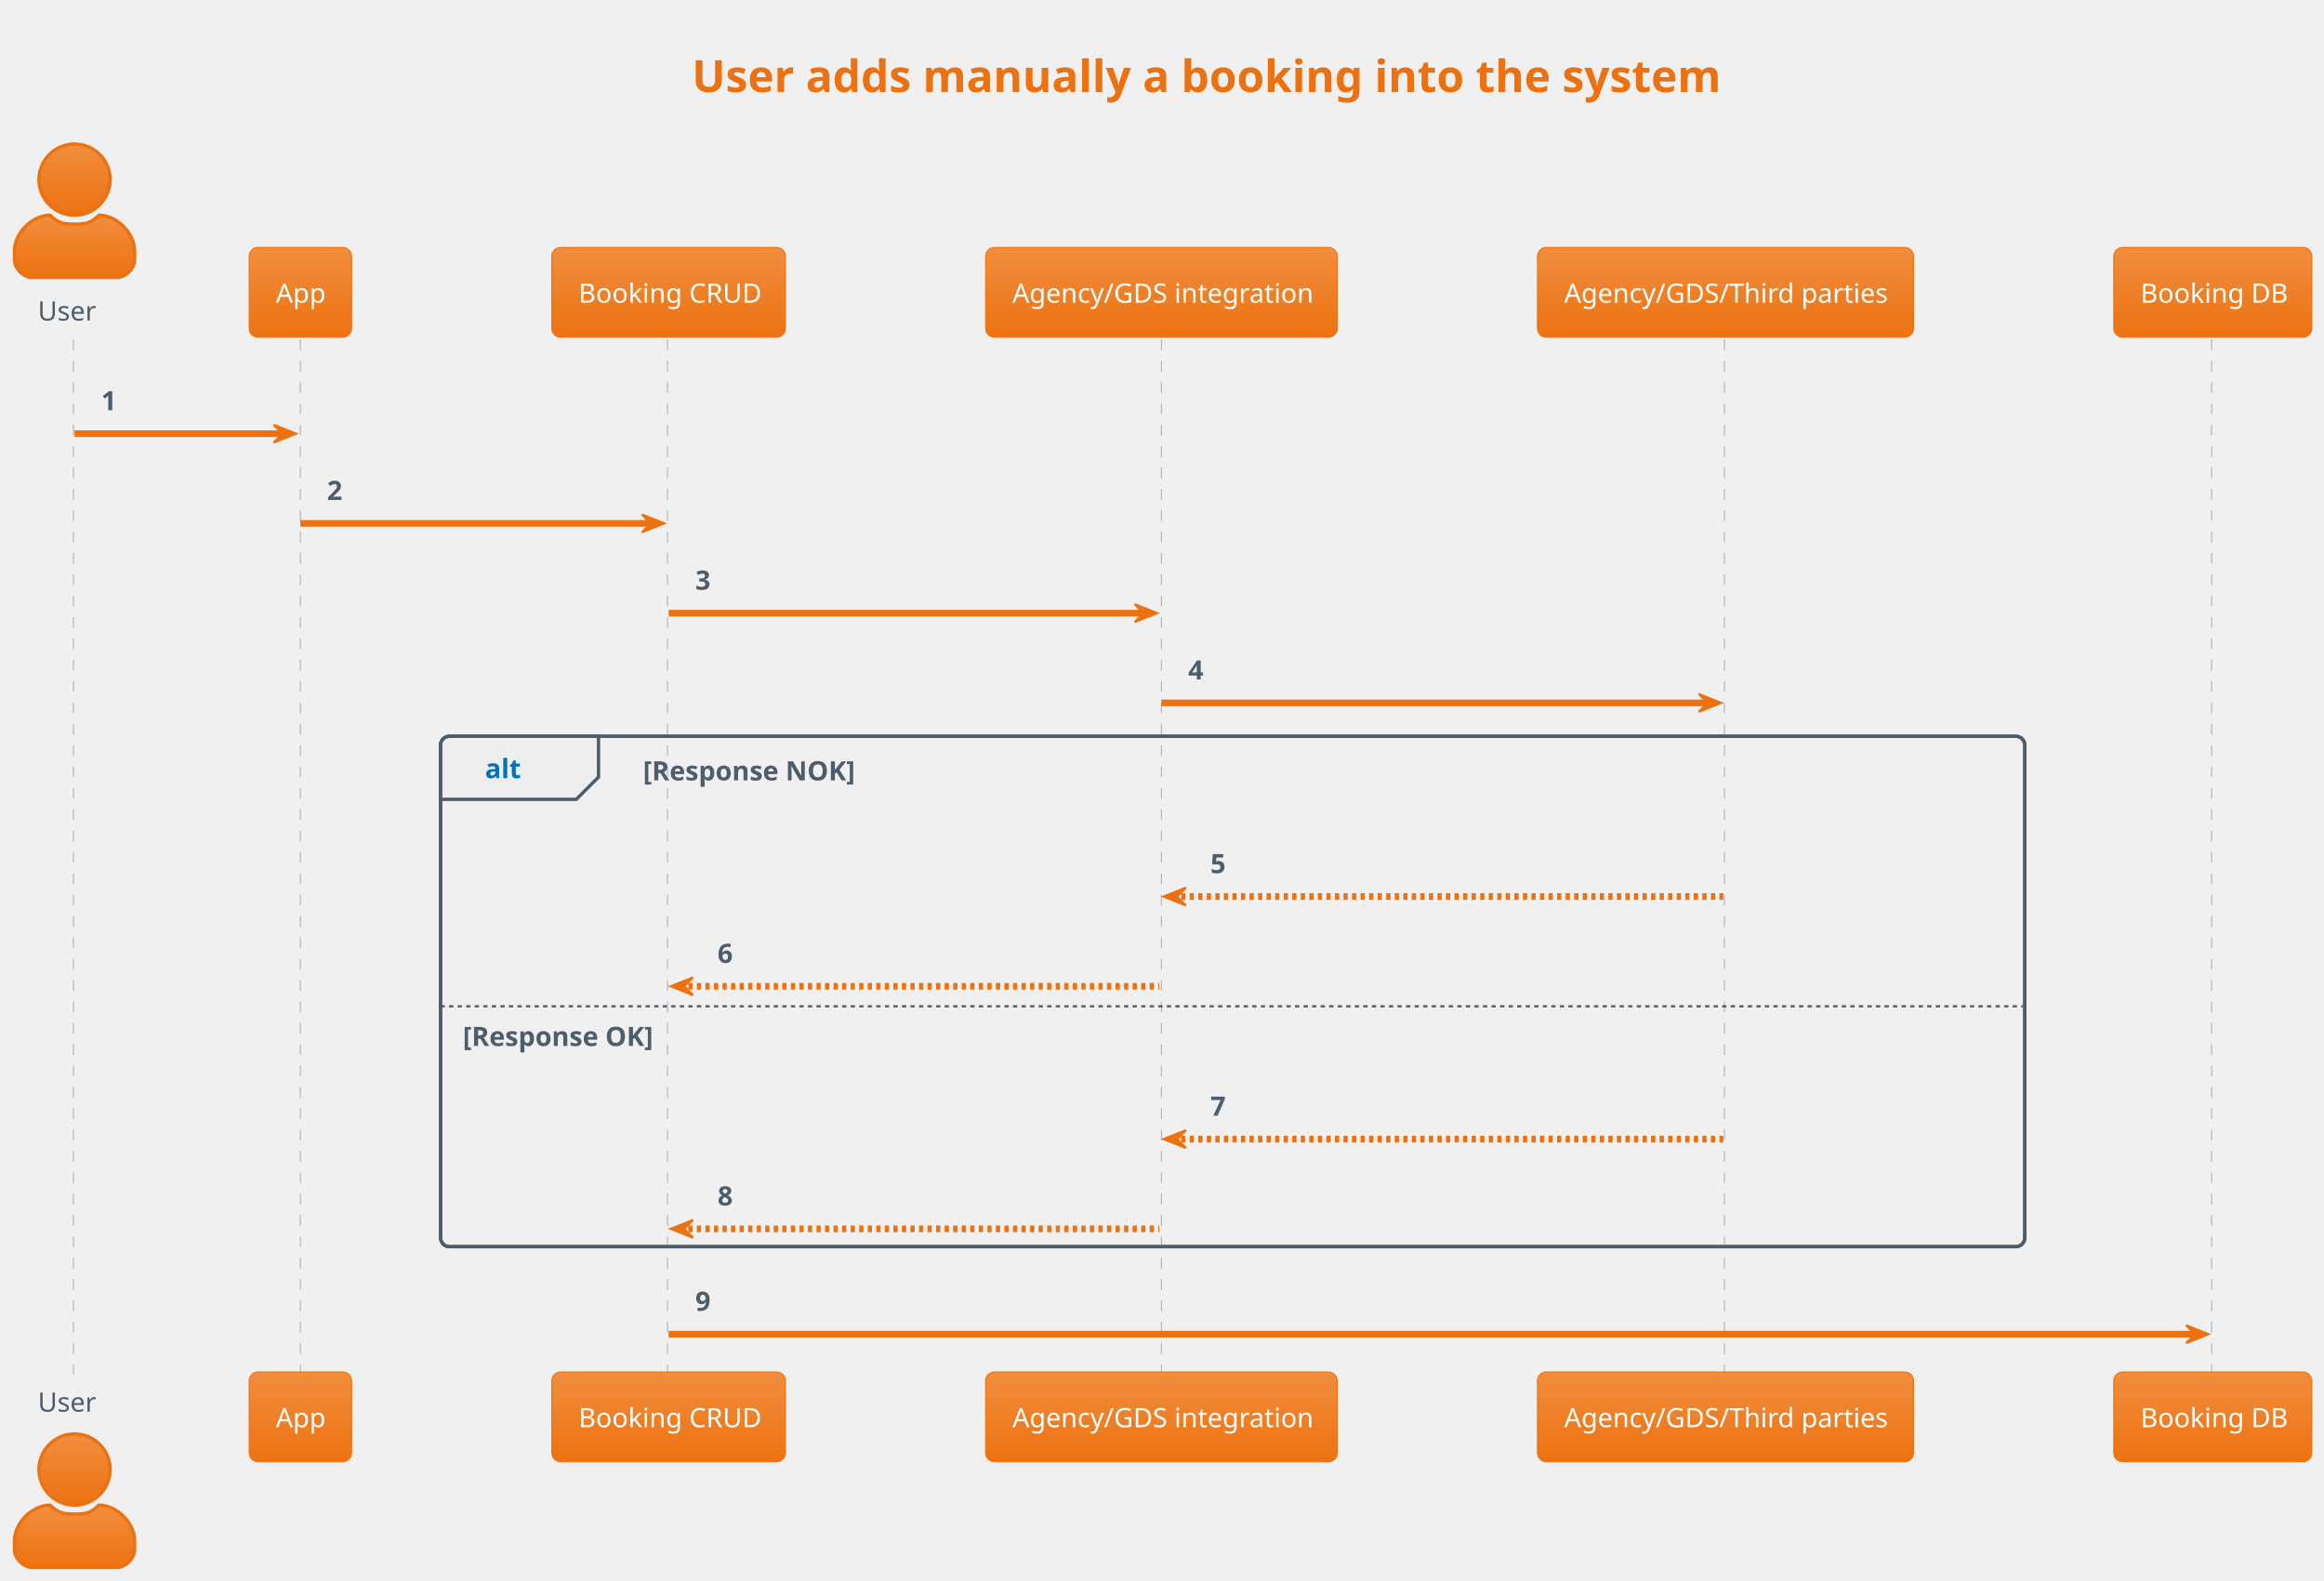
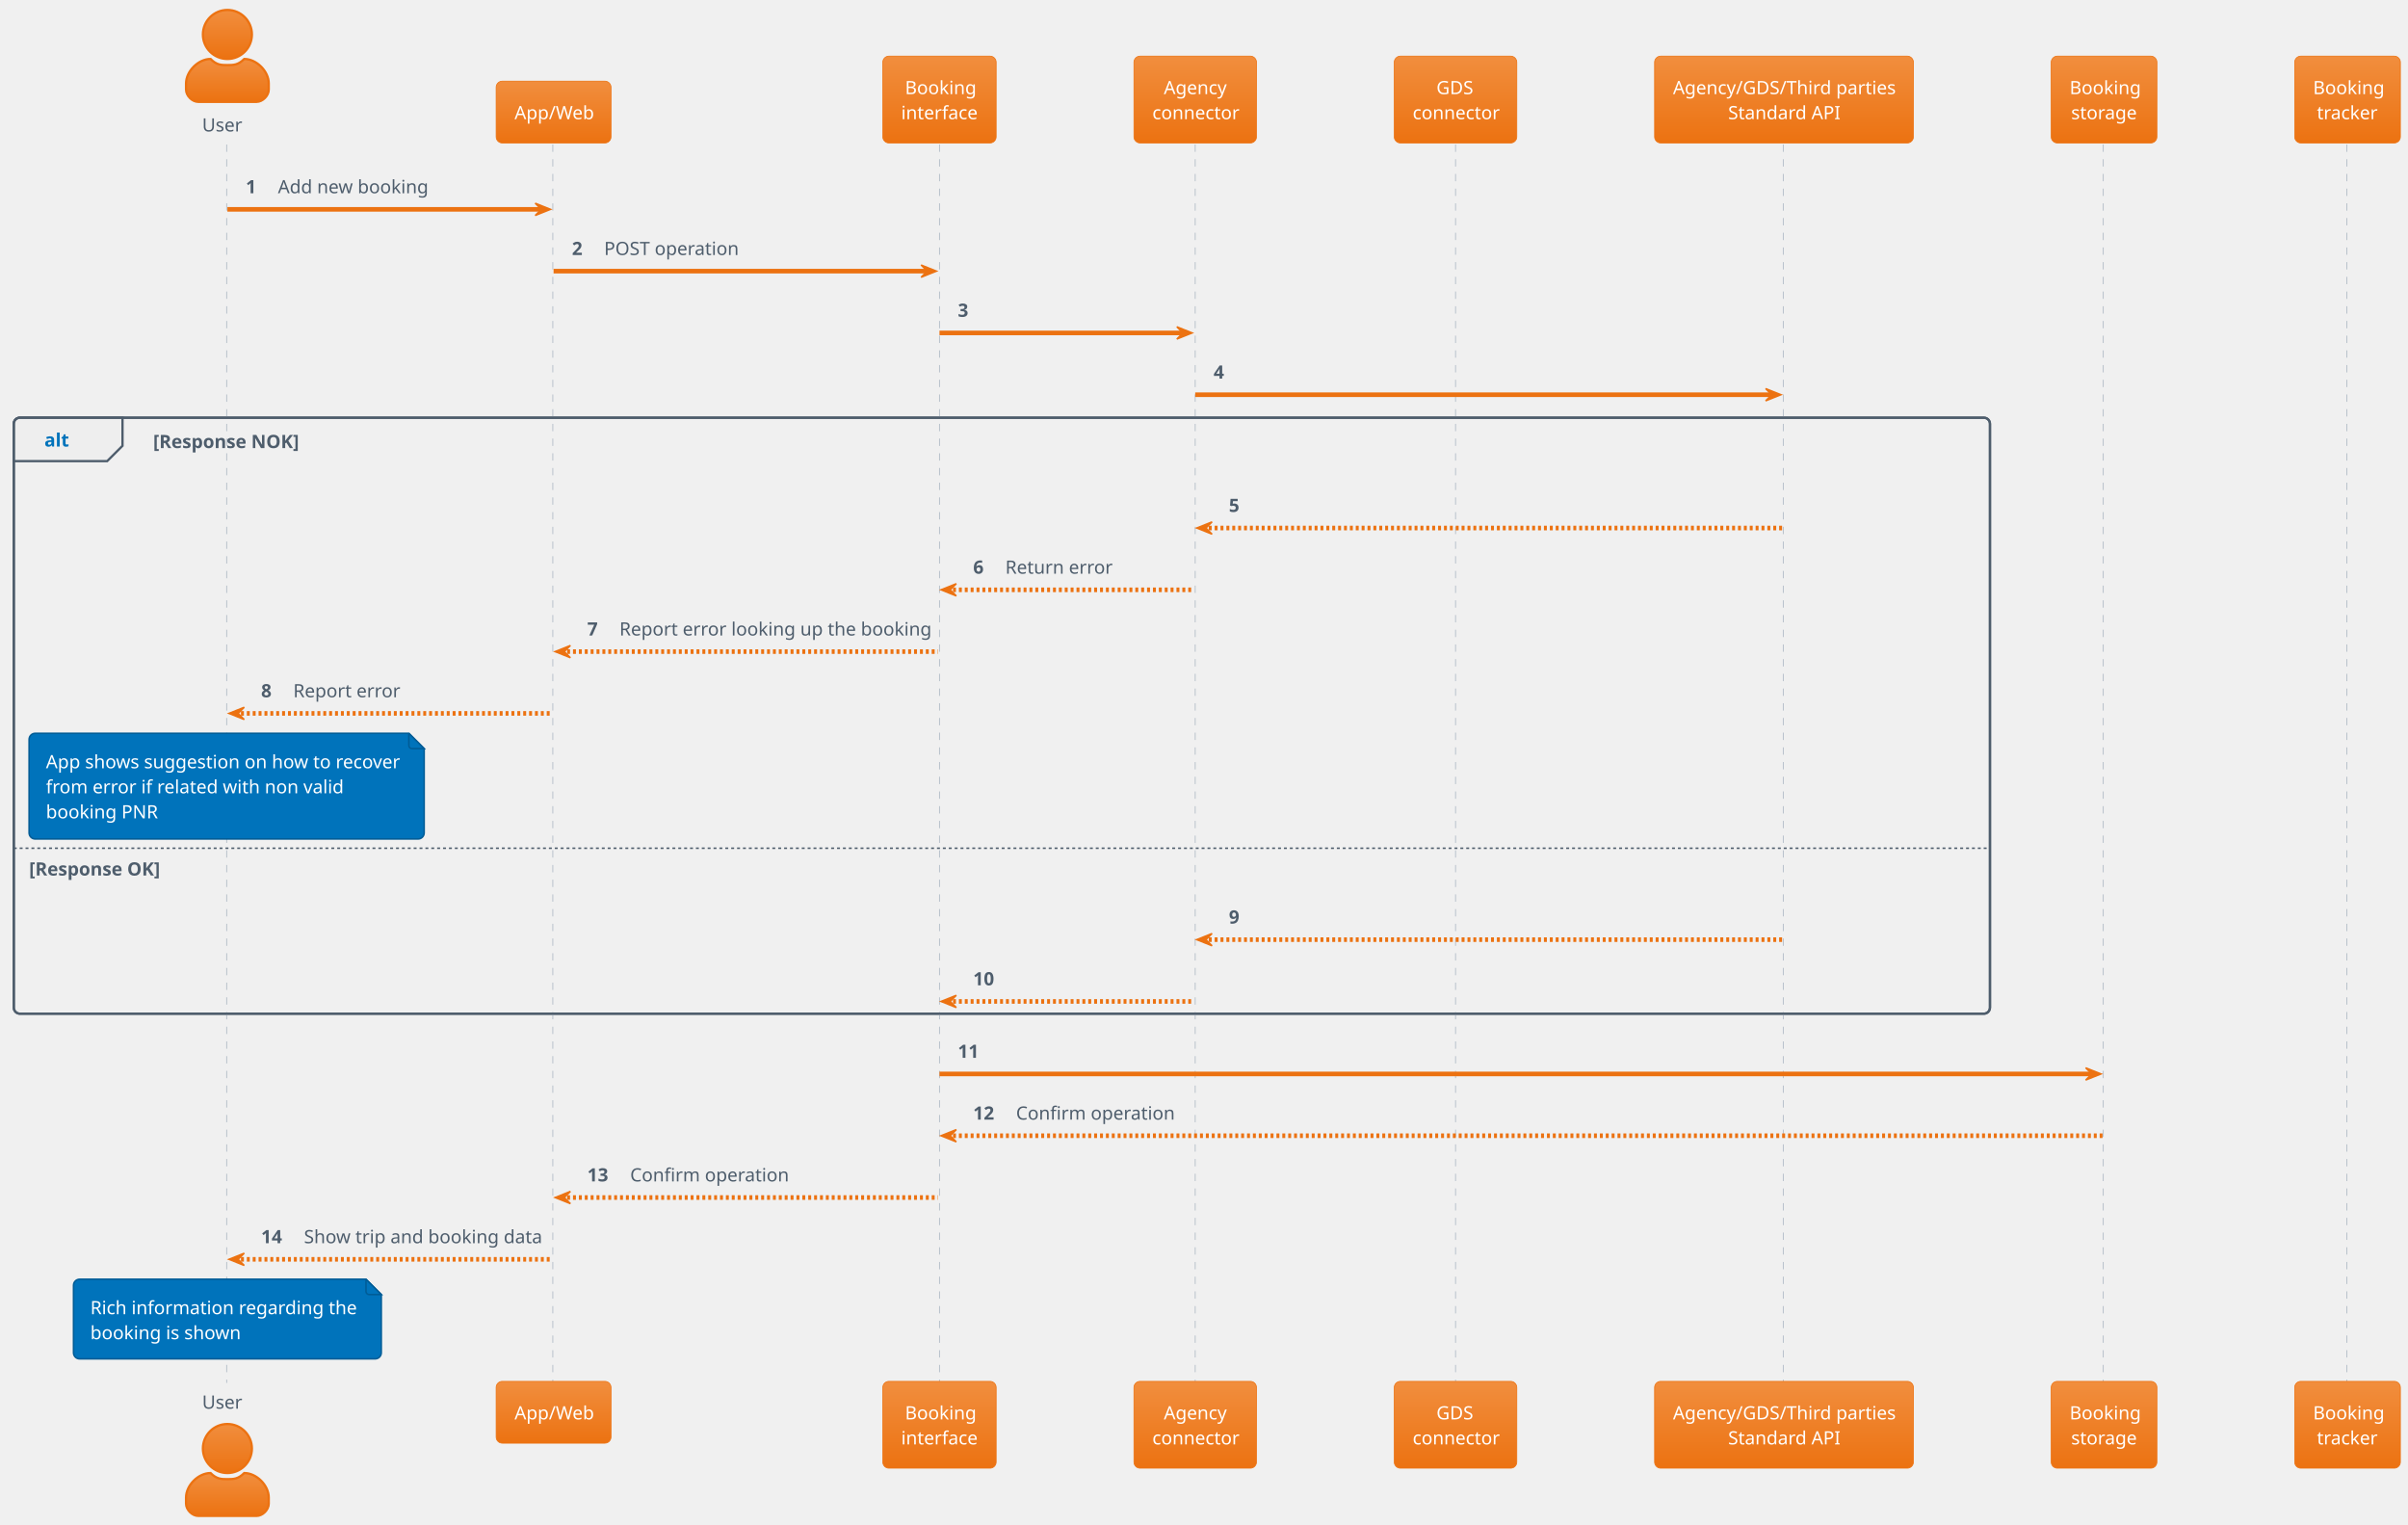
- <svg xmlns="http://www.w3.org/2000/svg" contentStyleType="text/css" height="740.625px" preserveAspectRatio="none" style="width:1088px;height:740px;background:#FFFFFF;" version="1.1" viewBox="0 0 1088 740" width="1088.542px" zoomAndPan="magnify">
+ <svg xmlns="http://www.w3.org/2000/svg" contentStyleType="text/css" height="1037.5px" preserveAspectRatio="none" style="width:1638px;height:1037px;background:#FFFFFF;" version="1.1" viewBox="0 0 1638 1037" width="1638.542px" zoomAndPan="magnify">
  <defs>
-     <linearGradient id="gtxu8e24n3yrb0" x1="50%" x2="50%" y1="0%" y2="100%">
+     <linearGradient id="g1ry1ce0n7u4pl0" x1="50%" x2="50%" y1="0%" y2="100%">
      <stop offset="0%" stop-color="#F18E3E" />
      <stop offset="100%" stop-color="#EC7211" />
    </linearGradient>
  </defs>
  <g>
-     <rect fill="none" height="49.208" id="_title" rx="4.167" ry="4.167" style="stroke:#EEEEEE;stroke-width:1.042;" width="501.042" x="313.542" y="10.417" />
-     <text fill="#EC7211" font-family="Verdana" font-size="20.833" font-weight="bold" lengthAdjust="spacing" textLength="480.208" x="323.958" y="43.104">User adds manually a booking into the system</text>
-     <rect fill="none" height="238.968" rx="4.167" ry="4.167" style="stroke:#4E5D6C;stroke-width:1.562;" width="741.667" x="206.25" y="344.751" />
-     <line style="stroke:#ABB6C2;stroke-width:0.521;stroke-dasharray:5.0,5.0;" x1="34.375" x2="34.375" y1="158.942" y2="643.452" />
-     <line style="stroke:#ABB6C2;stroke-width:0.521;stroke-dasharray:5.0,5.0;" x1="140.625" x2="140.625" y1="158.942" y2="643.452" />
-     <line style="stroke:#ABB6C2;stroke-width:0.521;stroke-dasharray:5.0,5.0;" x1="312.5" x2="312.5" y1="158.942" y2="643.452" />
-     <line style="stroke:#ABB6C2;stroke-width:0.521;stroke-dasharray:5.0,5.0;" x1="543.75" x2="543.75" y1="158.942" y2="643.452" />
-     <line style="stroke:#ABB6C2;stroke-width:0.521;stroke-dasharray:5.0,5.0;" x1="807.292" x2="807.292" y1="158.942" y2="643.452" />
-     <line style="stroke:#ABB6C2;stroke-width:0.521;stroke-dasharray:5.0,5.0;" x1="1035.417" x2="1035.417" y1="158.942" y2="643.452" />
-     <text fill="#4E5D6C" font-family="Verdana" font-size="12.5" lengthAdjust="spacing" textLength="28.125" x="17.708" y="150.071">User</text>
-     <ellipse cx="34.896" cy="84.104" fill="url(#gtxu8e24n3yrb0)" rx="16.667" ry="16.667" style="stroke:#EC7211;stroke-width:1.562;" />
-     <path d="M34.896,104.938 C39.062,104.938 42.188,104.938 46.354,100.771 C54.688,100.771 63.021,109.104 63.021,117.438 L63.021,121.604 C63.021,125.771 58.854,129.938 54.688,129.938 L15.104,129.938 C10.938,129.938 6.771,125.771 6.771,121.604 L6.771,117.438 C6.771,109.104 15.104,100.771 23.438,100.771 C27.604,104.938 30.729,104.938 34.896,104.938 " fill="url(#gtxu8e24n3yrb0)" style="stroke:#EC7211;stroke-width:1.562;" />
-     <text fill="#4E5D6C" font-family="Verdana" font-size="12.5" lengthAdjust="spacing" textLength="28.125" x="17.708" y="660.981">User</text>
-     <ellipse cx="34.896" cy="688.081" fill="url(#gtxu8e24n3yrb0)" rx="16.667" ry="16.667" style="stroke:#EC7211;stroke-width:1.562;" />
-     <path d="M34.896,708.914 C39.062,708.914 42.188,708.914 46.354,704.747 C54.688,704.747 63.021,713.081 63.021,721.414 L63.021,725.581 C63.021,729.747 58.854,733.914 54.688,733.914 L15.104,733.914 C10.938,733.914 6.771,729.747 6.771,725.581 L6.771,721.414 C6.771,713.081 15.104,704.747 23.438,704.747 C27.604,708.914 30.729,708.914 34.896,708.914 " fill="url(#gtxu8e24n3yrb0)" style="stroke:#EC7211;stroke-width:1.562;" />
-     <rect fill="url(#gtxu8e24n3yrb0)" height="42.025" rx="4.167" ry="4.167" style="stroke:#EC7211;stroke-width:0.521;" width="47.917" x="116.667" y="115.875" />
-     <text fill="#FFFFFF" font-family="Verdana" font-size="12.5" lengthAdjust="spacing" textLength="22.917" x="129.167" y="141.738">App</text>
-     <rect fill="url(#gtxu8e24n3yrb0)" height="42.025" rx="4.167" ry="4.167" style="stroke:#EC7211;stroke-width:0.521;" width="47.917" x="116.667" y="642.41" />
-     <text fill="#FFFFFF" font-family="Verdana" font-size="12.5" lengthAdjust="spacing" textLength="22.917" x="129.167" y="668.272">App</text>
-     <rect fill="url(#gtxu8e24n3yrb0)" height="42.025" rx="4.167" ry="4.167" style="stroke:#EC7211;stroke-width:0.521;" width="109.375" x="258.333" y="115.875" />
-     <text fill="#FFFFFF" font-family="Verdana" font-size="12.5" lengthAdjust="spacing" textLength="84.375" x="270.833" y="141.738">Booking CRUD</text>
-     <rect fill="url(#gtxu8e24n3yrb0)" height="42.025" rx="4.167" ry="4.167" style="stroke:#EC7211;stroke-width:0.521;" width="109.375" x="258.333" y="642.41" />
-     <text fill="#FFFFFF" font-family="Verdana" font-size="12.5" lengthAdjust="spacing" textLength="84.375" x="270.833" y="668.272">Booking CRUD</text>
-     <rect fill="url(#gtxu8e24n3yrb0)" height="42.025" rx="4.167" ry="4.167" style="stroke:#EC7211;stroke-width:0.521;" width="164.583" x="461.458" y="115.875" />
-     <text fill="#FFFFFF" font-family="Verdana" font-size="12.5" lengthAdjust="spacing" textLength="139.583" x="473.958" y="141.738">Agency/GDS integration</text>
-     <rect fill="url(#gtxu8e24n3yrb0)" height="42.025" rx="4.167" ry="4.167" style="stroke:#EC7211;stroke-width:0.521;" width="164.583" x="461.458" y="642.41" />
-     <text fill="#FFFFFF" font-family="Verdana" font-size="12.5" lengthAdjust="spacing" textLength="139.583" x="473.958" y="668.272">Agency/GDS integration</text>
-     <rect fill="url(#gtxu8e24n3yrb0)" height="42.025" rx="4.167" ry="4.167" style="stroke:#EC7211;stroke-width:0.521;" width="176.042" x="719.792" y="115.875" />
-     <text fill="#FFFFFF" font-family="Verdana" font-size="12.5" lengthAdjust="spacing" textLength="151.042" x="732.292" y="141.738">Agency/GDS/Third parties</text>
-     <rect fill="url(#gtxu8e24n3yrb0)" height="42.025" rx="4.167" ry="4.167" style="stroke:#EC7211;stroke-width:0.521;" width="176.042" x="719.792" y="642.41" />
-     <text fill="#FFFFFF" font-family="Verdana" font-size="12.5" lengthAdjust="spacing" textLength="151.042" x="732.292" y="668.272">Agency/GDS/Third parties</text>
-     <rect fill="url(#gtxu8e24n3yrb0)" height="42.025" rx="4.167" ry="4.167" style="stroke:#EC7211;stroke-width:0.521;" width="92.708" x="989.583" y="115.875" />
-     <text fill="#FFFFFF" font-family="Verdana" font-size="12.5" lengthAdjust="spacing" textLength="67.708" x="1002.083" y="141.738">Booking DB</text>
-     <rect fill="url(#gtxu8e24n3yrb0)" height="42.025" rx="4.167" ry="4.167" style="stroke:#EC7211;stroke-width:0.521;" width="92.708" x="989.583" y="642.41" />
-     <text fill="#FFFFFF" font-family="Verdana" font-size="12.5" lengthAdjust="spacing" textLength="67.708" x="1002.083" y="668.272">Booking DB</text>
-     <polygon fill="#EC7211" points="128.125,198.883,138.542,203.05,128.125,207.217,132.292,203.05" style="stroke:#EC7211;stroke-width:1.042;" />
-     <line style="stroke:#EC7211;stroke-width:3.125;" x1="34.896" x2="134.375" y1="203.05" y2="203.05" />
-     <text fill="#4E5D6C" font-family="Verdana" font-size="12.5" font-weight="bold" lengthAdjust="spacing" textLength="7.292" x="47.396" y="192.096">1</text>
-     <text fill="#4E5D6C" font-family="Verdana" font-size="12.5" lengthAdjust="spacing" textLength="3.125" x="69.271" y="192.096"> </text>
-     <polygon fill="#EC7211" points="300.521,240.909,310.938,245.075,300.521,249.242,304.688,245.075" style="stroke:#EC7211;stroke-width:1.042;" />
-     <line style="stroke:#EC7211;stroke-width:3.125;" x1="140.625" x2="306.771" y1="245.075" y2="245.075" />
-     <text fill="#4E5D6C" font-family="Verdana" font-size="12.5" font-weight="bold" lengthAdjust="spacing" textLength="7.292" x="153.125" y="234.121">2</text>
-     <text fill="#4E5D6C" font-family="Verdana" font-size="12.5" lengthAdjust="spacing" textLength="3.125" x="175" y="234.121"> </text>
-     <polygon fill="#EC7211" points="531.25,282.934,541.667,287.101,531.25,291.267,535.417,287.101" style="stroke:#EC7211;stroke-width:1.042;" />
-     <line style="stroke:#EC7211;stroke-width:3.125;" x1="313.021" x2="537.5" y1="287.101" y2="287.101" />
-     <text fill="#4E5D6C" font-family="Verdana" font-size="12.5" font-weight="bold" lengthAdjust="spacing" textLength="7.292" x="325.521" y="276.146">3</text>
-     <text fill="#4E5D6C" font-family="Verdana" font-size="12.5" lengthAdjust="spacing" textLength="3.125" x="347.396" y="276.146"> </text>
-     <polygon fill="#EC7211" points="795.312,324.959,805.729,329.126,795.312,333.292,799.479,329.126" style="stroke:#EC7211;stroke-width:1.042;" />
-     <line style="stroke:#EC7211;stroke-width:3.125;" x1="543.75" x2="801.562" y1="329.126" y2="329.126" />
-     <text fill="#4E5D6C" font-family="Verdana" font-size="12.5" font-weight="bold" lengthAdjust="spacing" textLength="7.292" x="556.25" y="318.171">4</text>
-     <text fill="#4E5D6C" font-family="Verdana" font-size="12.5" lengthAdjust="spacing" textLength="3.125" x="578.125" y="318.171"> </text>
-     <path d="M210.417,344.751 L280.208,344.751 L280.208,363.859 L269.792,374.276 L206.25,374.276 L206.25,348.917 A4.167,4.167 0 0 1 210.417,344.751 " fill="#EEEEEE" style="stroke:#4E5D6C;stroke-width:1.562;" />
-     <rect fill="none" height="238.968" rx="4.167" ry="4.167" style="stroke:#4E5D6C;stroke-width:1.562;" width="741.667" x="206.25" y="344.751" />
-     <text fill="#0073BB" font-family="Verdana" font-size="12.5" font-weight="bold" lengthAdjust="spacing" textLength="16.667" x="227.083" y="364.363">alt</text>
-     <text fill="#4E5D6C" font-family="Verdana" font-size="12.5" font-weight="bold" lengthAdjust="spacing" textLength="100" x="301.042" y="365.405">[Response NOK]</text>
-     <polygon fill="#EC7211" points="555.208,415.618,544.792,419.784,555.208,423.951,551.042,419.784" style="stroke:#EC7211;stroke-width:1.042;" />
-     <line style="stroke:#EC7211;stroke-width:3.125;stroke-dasharray:2.0,2.0;" x1="548.958" x2="806.771" y1="419.784" y2="419.784" />
-     <text fill="#4E5D6C" font-family="Verdana" font-size="12.5" font-weight="bold" lengthAdjust="spacing" textLength="7.292" x="566.667" y="408.83">5</text>
-     <text fill="#4E5D6C" font-family="Verdana" font-size="12.5" lengthAdjust="spacing" textLength="3.125" x="588.542" y="408.83"> </text>
-     <polygon fill="#EC7211" points="324.479,457.643,314.062,461.809,324.479,465.976,320.312,461.809" style="stroke:#EC7211;stroke-width:1.042;" />
-     <line style="stroke:#EC7211;stroke-width:3.125;stroke-dasharray:2.0,2.0;" x1="318.229" x2="542.708" y1="461.809" y2="461.809" />
-     <text fill="#4E5D6C" font-family="Verdana" font-size="12.5" font-weight="bold" lengthAdjust="spacing" textLength="7.292" x="335.938" y="450.855">6</text>
-     <text fill="#4E5D6C" font-family="Verdana" font-size="12.5" lengthAdjust="spacing" textLength="3.125" x="357.812" y="450.855"> </text>
-     <line style="stroke:#4E5D6C;stroke-width:1.042;stroke-dasharray:2.0,2.0;" x1="206.25" x2="947.917" y1="471.184" y2="471.184" />
-     <text fill="#4E5D6C" font-family="Verdana" font-size="12.5" font-weight="bold" lengthAdjust="spacing" textLength="89.583" x="216.667" y="489.755">[Response OK]</text>
-     <polygon fill="#EC7211" points="555.208,529.193,544.792,533.36,555.208,537.526,551.042,533.36" style="stroke:#EC7211;stroke-width:1.042;" />
-     <line style="stroke:#EC7211;stroke-width:3.125;stroke-dasharray:2.0,2.0;" x1="548.958" x2="806.771" y1="533.36" y2="533.36" />
-     <text fill="#4E5D6C" font-family="Verdana" font-size="12.5" font-weight="bold" lengthAdjust="spacing" textLength="7.292" x="566.667" y="522.405">7</text>
-     <text fill="#4E5D6C" font-family="Verdana" font-size="12.5" lengthAdjust="spacing" textLength="3.125" x="588.542" y="522.405"> </text>
-     <polygon fill="#EC7211" points="324.479,571.218,314.062,575.385,324.479,579.551,320.312,575.385" style="stroke:#EC7211;stroke-width:1.042;" />
-     <line style="stroke:#EC7211;stroke-width:3.125;stroke-dasharray:2.0,2.0;" x1="318.229" x2="542.708" y1="575.385" y2="575.385" />
-     <text fill="#4E5D6C" font-family="Verdana" font-size="12.5" font-weight="bold" lengthAdjust="spacing" textLength="7.292" x="335.938" y="564.431">8</text>
-     <text fill="#4E5D6C" font-family="Verdana" font-size="12.5" lengthAdjust="spacing" textLength="3.125" x="357.812" y="564.431"> </text>
-     <polygon fill="#EC7211" points="1023.438,620.535,1033.854,624.702,1023.438,628.868,1027.604,624.702" style="stroke:#EC7211;stroke-width:1.042;" />
-     <line style="stroke:#EC7211;stroke-width:3.125;" x1="313.021" x2="1029.688" y1="624.702" y2="624.702" />
-     <text fill="#4E5D6C" font-family="Verdana" font-size="12.5" font-weight="bold" lengthAdjust="spacing" textLength="7.292" x="325.521" y="613.747">9</text>
-     <text fill="#4E5D6C" font-family="Verdana" font-size="12.5" lengthAdjust="spacing" textLength="3.125" x="347.396" y="613.747"> </text>
+     <rect fill="none" height="405.343" rx="4.167" ry="4.167" style="stroke:#4E5D6C;stroke-width:1.562;" width="1344.271" x="9.375" y="284.084" />
+     <line style="stroke:#ABB6C2;stroke-width:0.521;stroke-dasharray:5.0,5.0;" x1="154.167" x2="154.167" y1="98.275" y2="940.536" />
+     <line style="stroke:#ABB6C2;stroke-width:0.521;stroke-dasharray:5.0,5.0;" x1="376.042" x2="376.042" y1="98.275" y2="940.536" />
+     <line style="stroke:#ABB6C2;stroke-width:0.521;stroke-dasharray:5.0,5.0;" x1="639.062" x2="639.062" y1="98.275" y2="940.536" />
+     <line style="stroke:#ABB6C2;stroke-width:0.521;stroke-dasharray:5.0,5.0;" x1="813.021" x2="813.021" y1="98.275" y2="940.536" />
+     <line style="stroke:#ABB6C2;stroke-width:0.521;stroke-dasharray:5.0,5.0;" x1="990.104" x2="990.104" y1="98.275" y2="940.536" />
+     <line style="stroke:#ABB6C2;stroke-width:0.521;stroke-dasharray:5.0,5.0;" x1="1213.021" x2="1213.021" y1="98.275" y2="940.536" />
+     <line style="stroke:#ABB6C2;stroke-width:0.521;stroke-dasharray:5.0,5.0;" x1="1430.729" x2="1430.729" y1="98.275" y2="940.536" />
+     <line style="stroke:#ABB6C2;stroke-width:0.521;stroke-dasharray:5.0,5.0;" x1="1596.354" x2="1596.354" y1="98.275" y2="940.536" />
+     <text fill="#4E5D6C" font-family="Verdana" font-size="12.5" lengthAdjust="spacing" textLength="28.125" x="137.5" y="89.404">User</text>
+     <ellipse cx="154.688" cy="23.438" fill="url(#g1ry1ce0n7u4pl0)" rx="16.667" ry="16.667" style="stroke:#EC7211;stroke-width:1.562;" />
+     <path d="M154.688,44.271 C158.854,44.271 161.979,44.271 166.146,40.104 C174.479,40.104 182.812,48.438 182.812,56.771 L182.812,60.938 C182.812,65.104 178.646,69.271 174.479,69.271 L134.896,69.271 C130.729,69.271 126.562,65.104 126.562,60.938 L126.562,56.771 C126.562,48.438 134.896,40.104 143.229,40.104 C147.396,44.271 150.521,44.271 154.688,44.271 " fill="url(#g1ry1ce0n7u4pl0)" style="stroke:#EC7211;stroke-width:1.562;" />
+     <text fill="#4E5D6C" font-family="Verdana" font-size="12.5" lengthAdjust="spacing" textLength="28.125" x="137.5" y="958.065">User</text>
+     <ellipse cx="154.688" cy="985.165" fill="url(#g1ry1ce0n7u4pl0)" rx="16.667" ry="16.667" style="stroke:#EC7211;stroke-width:1.562;" />
+     <path d="M154.688,1005.999 C158.854,1005.999 161.979,1005.999 166.146,1001.832 C174.479,1001.832 182.812,1010.165 182.812,1018.499 L182.812,1022.665 C182.812,1026.832 178.646,1030.999 174.479,1030.999 L134.896,1030.999 C130.729,1030.999 126.562,1026.832 126.562,1022.665 L126.562,1018.499 C126.562,1010.165 134.896,1001.832 143.229,1001.832 C147.396,1005.999 150.521,1005.999 154.688,1005.999 " fill="url(#g1ry1ce0n7u4pl0)" style="stroke:#EC7211;stroke-width:1.562;" />
+     <rect fill="url(#g1ry1ce0n7u4pl0)" height="42.025" rx="4.167" ry="4.167" style="stroke:#EC7211;stroke-width:0.521;" width="78.125" x="337.5" y="55.208" />
+     <text fill="#FFFFFF" font-family="Verdana" font-size="12.5" lengthAdjust="spacing" textLength="53.125" x="350" y="81.071">App/Web</text>
+     <rect fill="url(#g1ry1ce0n7u4pl0)" height="42.025" rx="4.167" ry="4.167" style="stroke:#EC7211;stroke-width:0.521;" width="78.125" x="337.5" y="939.494" />
+     <text fill="#FFFFFF" font-family="Verdana" font-size="12.5" lengthAdjust="spacing" textLength="53.125" x="350" y="965.357">App/Web</text>
+     <rect fill="url(#g1ry1ce0n7u4pl0)" height="59.05" rx="4.167" ry="4.167" style="stroke:#EC7211;stroke-width:0.521;" width="77.083" x="600.521" y="38.183" />
+     <text fill="#FFFFFF" font-family="Verdana" font-size="12.5" lengthAdjust="spacing" textLength="46.875" x="615.625" y="64.046">Booking</text>
+     <text fill="#FFFFFF" font-family="Verdana" font-size="12.5" lengthAdjust="spacing" textLength="52.083" x="613.021" y="81.071">interface</text>
+     <rect fill="url(#g1ry1ce0n7u4pl0)" height="59.05" rx="4.167" ry="4.167" style="stroke:#EC7211;stroke-width:0.521;" width="77.083" x="600.521" y="939.494" />
+     <text fill="#FFFFFF" font-family="Verdana" font-size="12.5" lengthAdjust="spacing" textLength="46.875" x="615.625" y="965.357">Booking</text>
+     <text fill="#FFFFFF" font-family="Verdana" font-size="12.5" lengthAdjust="spacing" textLength="52.083" x="613.021" y="982.382">interface</text>
+     <rect fill="url(#g1ry1ce0n7u4pl0)" height="59.05" rx="4.167" ry="4.167" style="stroke:#EC7211;stroke-width:0.521;" width="83.333" x="771.354" y="38.183" />
+     <text fill="#FFFFFF" font-family="Verdana" font-size="12.5" lengthAdjust="spacing" textLength="42.708" x="791.667" y="64.046">Agency</text>
+     <text fill="#FFFFFF" font-family="Verdana" font-size="12.5" lengthAdjust="spacing" textLength="58.333" x="783.854" y="81.071">connector</text>
+     <rect fill="url(#g1ry1ce0n7u4pl0)" height="59.05" rx="4.167" ry="4.167" style="stroke:#EC7211;stroke-width:0.521;" width="83.333" x="771.354" y="939.494" />
+     <text fill="#FFFFFF" font-family="Verdana" font-size="12.5" lengthAdjust="spacing" textLength="42.708" x="791.667" y="965.357">Agency</text>
+     <text fill="#FFFFFF" font-family="Verdana" font-size="12.5" lengthAdjust="spacing" textLength="58.333" x="783.854" y="982.382">connector</text>
+     <rect fill="url(#g1ry1ce0n7u4pl0)" height="59.05" rx="4.167" ry="4.167" style="stroke:#EC7211;stroke-width:0.521;" width="83.333" x="948.438" y="38.183" />
+     <text fill="#FFFFFF" font-family="Verdana" font-size="12.5" lengthAdjust="spacing" textLength="26.042" x="977.083" y="64.046">GDS</text>
+     <text fill="#FFFFFF" font-family="Verdana" font-size="12.5" lengthAdjust="spacing" textLength="58.333" x="960.938" y="81.071">connector</text>
+     <rect fill="url(#g1ry1ce0n7u4pl0)" height="59.05" rx="4.167" ry="4.167" style="stroke:#EC7211;stroke-width:0.521;" width="83.333" x="948.438" y="939.494" />
+     <text fill="#FFFFFF" font-family="Verdana" font-size="12.5" lengthAdjust="spacing" textLength="26.042" x="977.083" y="965.357">GDS</text>
+     <text fill="#FFFFFF" font-family="Verdana" font-size="12.5" lengthAdjust="spacing" textLength="58.333" x="960.938" y="982.382">connector</text>
+     <rect fill="url(#g1ry1ce0n7u4pl0)" height="59.05" rx="4.167" ry="4.167" style="stroke:#EC7211;stroke-width:0.521;" width="176.042" x="1125.521" y="38.183" />
+     <text fill="#FFFFFF" font-family="Verdana" font-size="12.5" lengthAdjust="spacing" textLength="151.042" x="1138.021" y="64.046">Agency/GDS/Third parties</text>
+     <text fill="#FFFFFF" font-family="Verdana" font-size="12.5" lengthAdjust="spacing" textLength="76.042" x="1175.521" y="81.071">Standard API</text>
+     <rect fill="url(#g1ry1ce0n7u4pl0)" height="59.05" rx="4.167" ry="4.167" style="stroke:#EC7211;stroke-width:0.521;" width="176.042" x="1125.521" y="939.494" />
+     <text fill="#FFFFFF" font-family="Verdana" font-size="12.5" lengthAdjust="spacing" textLength="151.042" x="1138.021" y="965.357">Agency/GDS/Third parties</text>
+     <text fill="#FFFFFF" font-family="Verdana" font-size="12.5" lengthAdjust="spacing" textLength="76.042" x="1175.521" y="982.382">Standard API</text>
+     <rect fill="url(#g1ry1ce0n7u4pl0)" height="59.05" rx="4.167" ry="4.167" style="stroke:#EC7211;stroke-width:0.521;" width="71.875" x="1395.312" y="38.183" />
+     <text fill="#FFFFFF" font-family="Verdana" font-size="12.5" lengthAdjust="spacing" textLength="46.875" x="1407.812" y="64.046">Booking</text>
+     <text fill="#FFFFFF" font-family="Verdana" font-size="12.5" lengthAdjust="spacing" textLength="44.792" x="1408.854" y="81.071">storage</text>
+     <rect fill="url(#g1ry1ce0n7u4pl0)" height="59.05" rx="4.167" ry="4.167" style="stroke:#EC7211;stroke-width:0.521;" width="71.875" x="1395.312" y="939.494" />
+     <text fill="#FFFFFF" font-family="Verdana" font-size="12.5" lengthAdjust="spacing" textLength="46.875" x="1407.812" y="965.357">Booking</text>
+     <text fill="#FFFFFF" font-family="Verdana" font-size="12.5" lengthAdjust="spacing" textLength="44.792" x="1408.854" y="982.382">storage</text>
+     <rect fill="url(#g1ry1ce0n7u4pl0)" height="59.05" rx="4.167" ry="4.167" style="stroke:#EC7211;stroke-width:0.521;" width="71.875" x="1560.938" y="38.183" />
+     <text fill="#FFFFFF" font-family="Verdana" font-size="12.5" lengthAdjust="spacing" textLength="46.875" x="1573.438" y="64.046">Booking</text>
+     <text fill="#FFFFFF" font-family="Verdana" font-size="12.5" lengthAdjust="spacing" textLength="41.667" x="1576.042" y="81.071">tracker</text>
+     <rect fill="url(#g1ry1ce0n7u4pl0)" height="59.05" rx="4.167" ry="4.167" style="stroke:#EC7211;stroke-width:0.521;" width="71.875" x="1560.938" y="939.494" />
+     <text fill="#FFFFFF" font-family="Verdana" font-size="12.5" lengthAdjust="spacing" textLength="46.875" x="1573.438" y="965.357">Booking</text>
+     <text fill="#FFFFFF" font-family="Verdana" font-size="12.5" lengthAdjust="spacing" textLength="41.667" x="1576.042" y="982.382">tracker</text>
+     <polygon fill="#EC7211" points="364.062,138.217,374.479,142.384,364.062,146.55,368.229,142.384" style="stroke:#EC7211;stroke-width:1.042;" />
+     <line style="stroke:#EC7211;stroke-width:3.125;" x1="154.688" x2="370.312" y1="142.384" y2="142.384" />
+     <text fill="#4E5D6C" font-family="Verdana" font-size="12.5" font-weight="bold" lengthAdjust="spacing" textLength="7.292" x="167.188" y="131.429">1</text>
+     <text fill="#4E5D6C" font-family="Verdana" font-size="12.5" lengthAdjust="spacing" textLength="98.958" x="189.062" y="131.429">Add new booking</text>
+     <polygon fill="#EC7211" points="626.562,180.242,636.979,184.409,626.562,188.575,630.729,184.409" style="stroke:#EC7211;stroke-width:1.042;" />
+     <line style="stroke:#EC7211;stroke-width:3.125;" x1="376.562" x2="632.812" y1="184.409" y2="184.409" />
+     <text fill="#4E5D6C" font-family="Verdana" font-size="12.5" font-weight="bold" lengthAdjust="spacing" textLength="7.292" x="389.062" y="173.454">2</text>
+     <text fill="#4E5D6C" font-family="Verdana" font-size="12.5" lengthAdjust="spacing" textLength="90.625" x="410.938" y="173.454">POST operation</text>
+     <polygon fill="#EC7211" points="800.521,222.267,810.938,226.434,800.521,230.601,804.688,226.434" style="stroke:#EC7211;stroke-width:1.042;" />
+     <line style="stroke:#EC7211;stroke-width:3.125;" x1="639.062" x2="806.771" y1="226.434" y2="226.434" />
+     <text fill="#4E5D6C" font-family="Verdana" font-size="12.5" font-weight="bold" lengthAdjust="spacing" textLength="7.292" x="651.562" y="215.48">3</text>
+     <text fill="#4E5D6C" font-family="Verdana" font-size="12.5" lengthAdjust="spacing" textLength="3.125" x="673.438" y="215.48"> </text>
+     <polygon fill="#EC7211" points="1201.042,264.292,1211.458,268.459,1201.042,272.626,1205.208,268.459" style="stroke:#EC7211;stroke-width:1.042;" />
+     <line style="stroke:#EC7211;stroke-width:3.125;" x1="813.021" x2="1207.292" y1="268.459" y2="268.459" />
+     <text fill="#4E5D6C" font-family="Verdana" font-size="12.5" font-weight="bold" lengthAdjust="spacing" textLength="7.292" x="825.521" y="257.505">4</text>
+     <text fill="#4E5D6C" font-family="Verdana" font-size="12.5" lengthAdjust="spacing" textLength="3.125" x="847.396" y="257.505"> </text>
+     <path d="M13.542,284.084 L83.333,284.084 L83.333,303.192 L72.917,313.609 L9.375,313.609 L9.375,288.251 A4.167,4.167 0 0 1 13.542,284.084 " fill="#EEEEEE" style="stroke:#4E5D6C;stroke-width:1.562;" />
+     <rect fill="none" height="405.343" rx="4.167" ry="4.167" style="stroke:#4E5D6C;stroke-width:1.562;" width="1344.271" x="9.375" y="284.084" />
+     <text fill="#0073BB" font-family="Verdana" font-size="12.5" font-weight="bold" lengthAdjust="spacing" textLength="16.667" x="30.208" y="303.697">alt</text>
+     <text fill="#4E5D6C" font-family="Verdana" font-size="12.5" font-weight="bold" lengthAdjust="spacing" textLength="100" x="104.167" y="304.738">[Response NOK]</text>
+     <polygon fill="#EC7211" points="824.479,354.951,814.062,359.118,824.479,363.284,820.312,359.118" style="stroke:#EC7211;stroke-width:1.042;" />
+     <line style="stroke:#EC7211;stroke-width:3.125;stroke-dasharray:2.0,2.0;" x1="818.229" x2="1212.5" y1="359.118" y2="359.118" />
+     <text fill="#4E5D6C" font-family="Verdana" font-size="12.5" font-weight="bold" lengthAdjust="spacing" textLength="7.292" x="835.938" y="348.163">5</text>
+     <text fill="#4E5D6C" font-family="Verdana" font-size="12.5" lengthAdjust="spacing" textLength="3.125" x="857.812" y="348.163"> </text>
+     <polygon fill="#EC7211" points="650.521,396.976,640.104,401.143,650.521,405.309,646.354,401.143" style="stroke:#EC7211;stroke-width:1.042;" />
+     <line style="stroke:#EC7211;stroke-width:3.125;stroke-dasharray:2.0,2.0;" x1="644.271" x2="811.979" y1="401.143" y2="401.143" />
+     <text fill="#4E5D6C" font-family="Verdana" font-size="12.5" font-weight="bold" lengthAdjust="spacing" textLength="7.292" x="661.979" y="390.188">6</text>
+     <text fill="#4E5D6C" font-family="Verdana" font-size="12.5" lengthAdjust="spacing" textLength="71.875" x="683.854" y="390.188">Return error</text>
+     <polygon fill="#EC7211" points="388.021,439.001,377.604,443.168,388.021,447.334,383.854,443.168" style="stroke:#EC7211;stroke-width:1.042;" />
+     <line style="stroke:#EC7211;stroke-width:3.125;stroke-dasharray:2.0,2.0;" x1="381.771" x2="638.021" y1="443.168" y2="443.168" />
+     <text fill="#4E5D6C" font-family="Verdana" font-size="12.5" font-weight="bold" lengthAdjust="spacing" textLength="7.292" x="399.479" y="432.214">7</text>
+     <text fill="#4E5D6C" font-family="Verdana" font-size="12.5" lengthAdjust="spacing" textLength="205.208" x="421.354" y="432.214">Report error looking up the booking</text>
+     <polygon fill="#EC7211" points="166.146,481.026,155.729,485.193,166.146,489.36,161.979,485.193" style="stroke:#EC7211;stroke-width:1.042;" />
+     <line style="stroke:#EC7211;stroke-width:3.125;stroke-dasharray:2.0,2.0;" x1="159.896" x2="375.521" y1="485.193" y2="485.193" />
+     <text fill="#4E5D6C" font-family="Verdana" font-size="12.5" font-weight="bold" lengthAdjust="spacing" textLength="7.292" x="177.604" y="474.239">8</text>
+     <text fill="#4E5D6C" font-family="Verdana" font-size="12.5" lengthAdjust="spacing" textLength="71.875" x="199.479" y="474.239">Report error</text>
+     <path d="M19.792,502.901 L19.792,566.443 A4.167,4.167 0 0 0 23.958,570.61 L284.375,570.61 A4.167,4.167 0 0 0 288.542,566.443 L288.542,509.151 L278.125,498.735 L23.958,498.735 A4.167,4.167 0 0 0 19.792,502.901 " fill="#0073BB" style="stroke:#005C96;stroke-width:1.042;" />
+     <path d="M278.125,498.735 L278.125,507.068 A2.083,2.083 0 0 0 280.208,509.151 L288.542,509.151 L278.125,498.735 " fill="#0073BB" style="stroke:#005C96;stroke-width:1.042;" />
+     <text fill="#FFFFFF" font-family="Verdana" font-size="12.5" lengthAdjust="spacing" textLength="236.458" x="31.25" y="522.514">App shows suggestion on how to recover</text>
+     <text fill="#FFFFFF" font-family="Verdana" font-size="12.5" lengthAdjust="spacing" textLength="198.958" x="31.25" y="539.539">from error if related with non valid</text>
+     <text fill="#FFFFFF" font-family="Verdana" font-size="12.5" lengthAdjust="spacing" textLength="72.917" x="31.25" y="556.564">booking PNR</text>
+     <line style="stroke:#4E5D6C;stroke-width:1.042;stroke-dasharray:2.0,2.0;" x1="9.375" x2="1353.646" y1="576.893" y2="576.893" />
+     <text fill="#4E5D6C" font-family="Verdana" font-size="12.5" font-weight="bold" lengthAdjust="spacing" textLength="89.583" x="19.792" y="595.464">[Response OK]</text>
+     <polygon fill="#EC7211" points="824.479,634.902,814.062,639.069,824.479,643.235,820.312,639.069" style="stroke:#EC7211;stroke-width:1.042;" />
+     <line style="stroke:#EC7211;stroke-width:3.125;stroke-dasharray:2.0,2.0;" x1="818.229" x2="1212.5" y1="639.069" y2="639.069" />
+     <text fill="#4E5D6C" font-family="Verdana" font-size="12.5" font-weight="bold" lengthAdjust="spacing" textLength="7.292" x="835.938" y="628.114">9</text>
+     <text fill="#4E5D6C" font-family="Verdana" font-size="12.5" lengthAdjust="spacing" textLength="3.125" x="857.812" y="628.114"> </text>
+     <polygon fill="#EC7211" points="650.521,676.927,640.104,681.094,650.521,685.26,646.354,681.094" style="stroke:#EC7211;stroke-width:1.042;" />
+     <line style="stroke:#EC7211;stroke-width:3.125;stroke-dasharray:2.0,2.0;" x1="644.271" x2="811.979" y1="681.094" y2="681.094" />
+     <text fill="#4E5D6C" font-family="Verdana" font-size="12.5" font-weight="bold" lengthAdjust="spacing" textLength="14.583" x="661.979" y="670.139">10</text>
+     <text fill="#4E5D6C" font-family="Verdana" font-size="12.5" lengthAdjust="spacing" textLength="3.125" x="691.146" y="670.139"> </text>
+     <polygon fill="#EC7211" points="1418.75,726.244,1429.167,730.41,1418.75,734.577,1422.917,730.41" style="stroke:#EC7211;stroke-width:1.042;" />
+     <line style="stroke:#EC7211;stroke-width:3.125;" x1="639.062" x2="1425" y1="730.41" y2="730.41" />
+     <text fill="#4E5D6C" font-family="Verdana" font-size="12.5" font-weight="bold" lengthAdjust="spacing" textLength="14.583" x="651.562" y="719.456">11</text>
+     <text fill="#4E5D6C" font-family="Verdana" font-size="12.5" lengthAdjust="spacing" textLength="3.125" x="680.729" y="719.456"> </text>
+     <polygon fill="#EC7211" points="650.521,768.269,640.104,772.436,650.521,776.602,646.354,772.436" style="stroke:#EC7211;stroke-width:1.042;" />
+     <line style="stroke:#EC7211;stroke-width:3.125;stroke-dasharray:2.0,2.0;" x1="644.271" x2="1430.208" y1="772.436" y2="772.436" />
+     <text fill="#4E5D6C" font-family="Verdana" font-size="12.5" font-weight="bold" lengthAdjust="spacing" textLength="14.583" x="661.979" y="761.481">12</text>
+     <text fill="#4E5D6C" font-family="Verdana" font-size="12.5" lengthAdjust="spacing" textLength="106.25" x="691.146" y="761.481">Confirm operation</text>
+     <polygon fill="#EC7211" points="388.021,810.294,377.604,814.461,388.021,818.627,383.854,814.461" style="stroke:#EC7211;stroke-width:1.042;" />
+     <line style="stroke:#EC7211;stroke-width:3.125;stroke-dasharray:2.0,2.0;" x1="381.771" x2="638.021" y1="814.461" y2="814.461" />
+     <text fill="#4E5D6C" font-family="Verdana" font-size="12.5" font-weight="bold" lengthAdjust="spacing" textLength="14.583" x="399.479" y="803.506">13</text>
+     <text fill="#4E5D6C" font-family="Verdana" font-size="12.5" lengthAdjust="spacing" textLength="106.25" x="428.646" y="803.506">Confirm operation</text>
+     <polygon fill="#EC7211" points="166.146,852.319,155.729,856.486,166.146,860.653,161.979,856.486" style="stroke:#EC7211;stroke-width:1.042;" />
+     <line style="stroke:#EC7211;stroke-width:3.125;stroke-dasharray:2.0,2.0;" x1="159.896" x2="375.521" y1="856.486" y2="856.486" />
+     <text fill="#4E5D6C" font-family="Verdana" font-size="12.5" font-weight="bold" lengthAdjust="spacing" textLength="14.583" x="177.604" y="845.532">14</text>
+     <text fill="#4E5D6C" font-family="Verdana" font-size="12.5" lengthAdjust="spacing" textLength="157.292" x="206.771" y="845.532">Show trip and booking data</text>
+     <path d="M50,874.194 L50,920.028 A4.167,4.167 0 0 0 54.167,924.194 L255.208,924.194 A4.167,4.167 0 0 0 259.375,920.028 L259.375,880.444 L248.958,870.028 L54.167,870.028 A4.167,4.167 0 0 0 50,874.194 " fill="#0073BB" style="stroke:#005C96;stroke-width:1.042;" />
+     <path d="M248.958,870.028 L248.958,878.361 A2.083,2.083 0 0 0 251.042,880.444 L259.375,880.444 L248.958,870.028 " fill="#0073BB" style="stroke:#005C96;stroke-width:1.042;" />
+     <text fill="#FFFFFF" font-family="Verdana" font-size="12.5" lengthAdjust="spacing" textLength="177.083" x="61.458" y="893.807">Rich information regarding the</text>
+     <text fill="#FFFFFF" font-family="Verdana" font-size="12.5" lengthAdjust="spacing" textLength="98.958" x="61.458" y="910.832">booking is shown</text>
  </g>
</svg>
